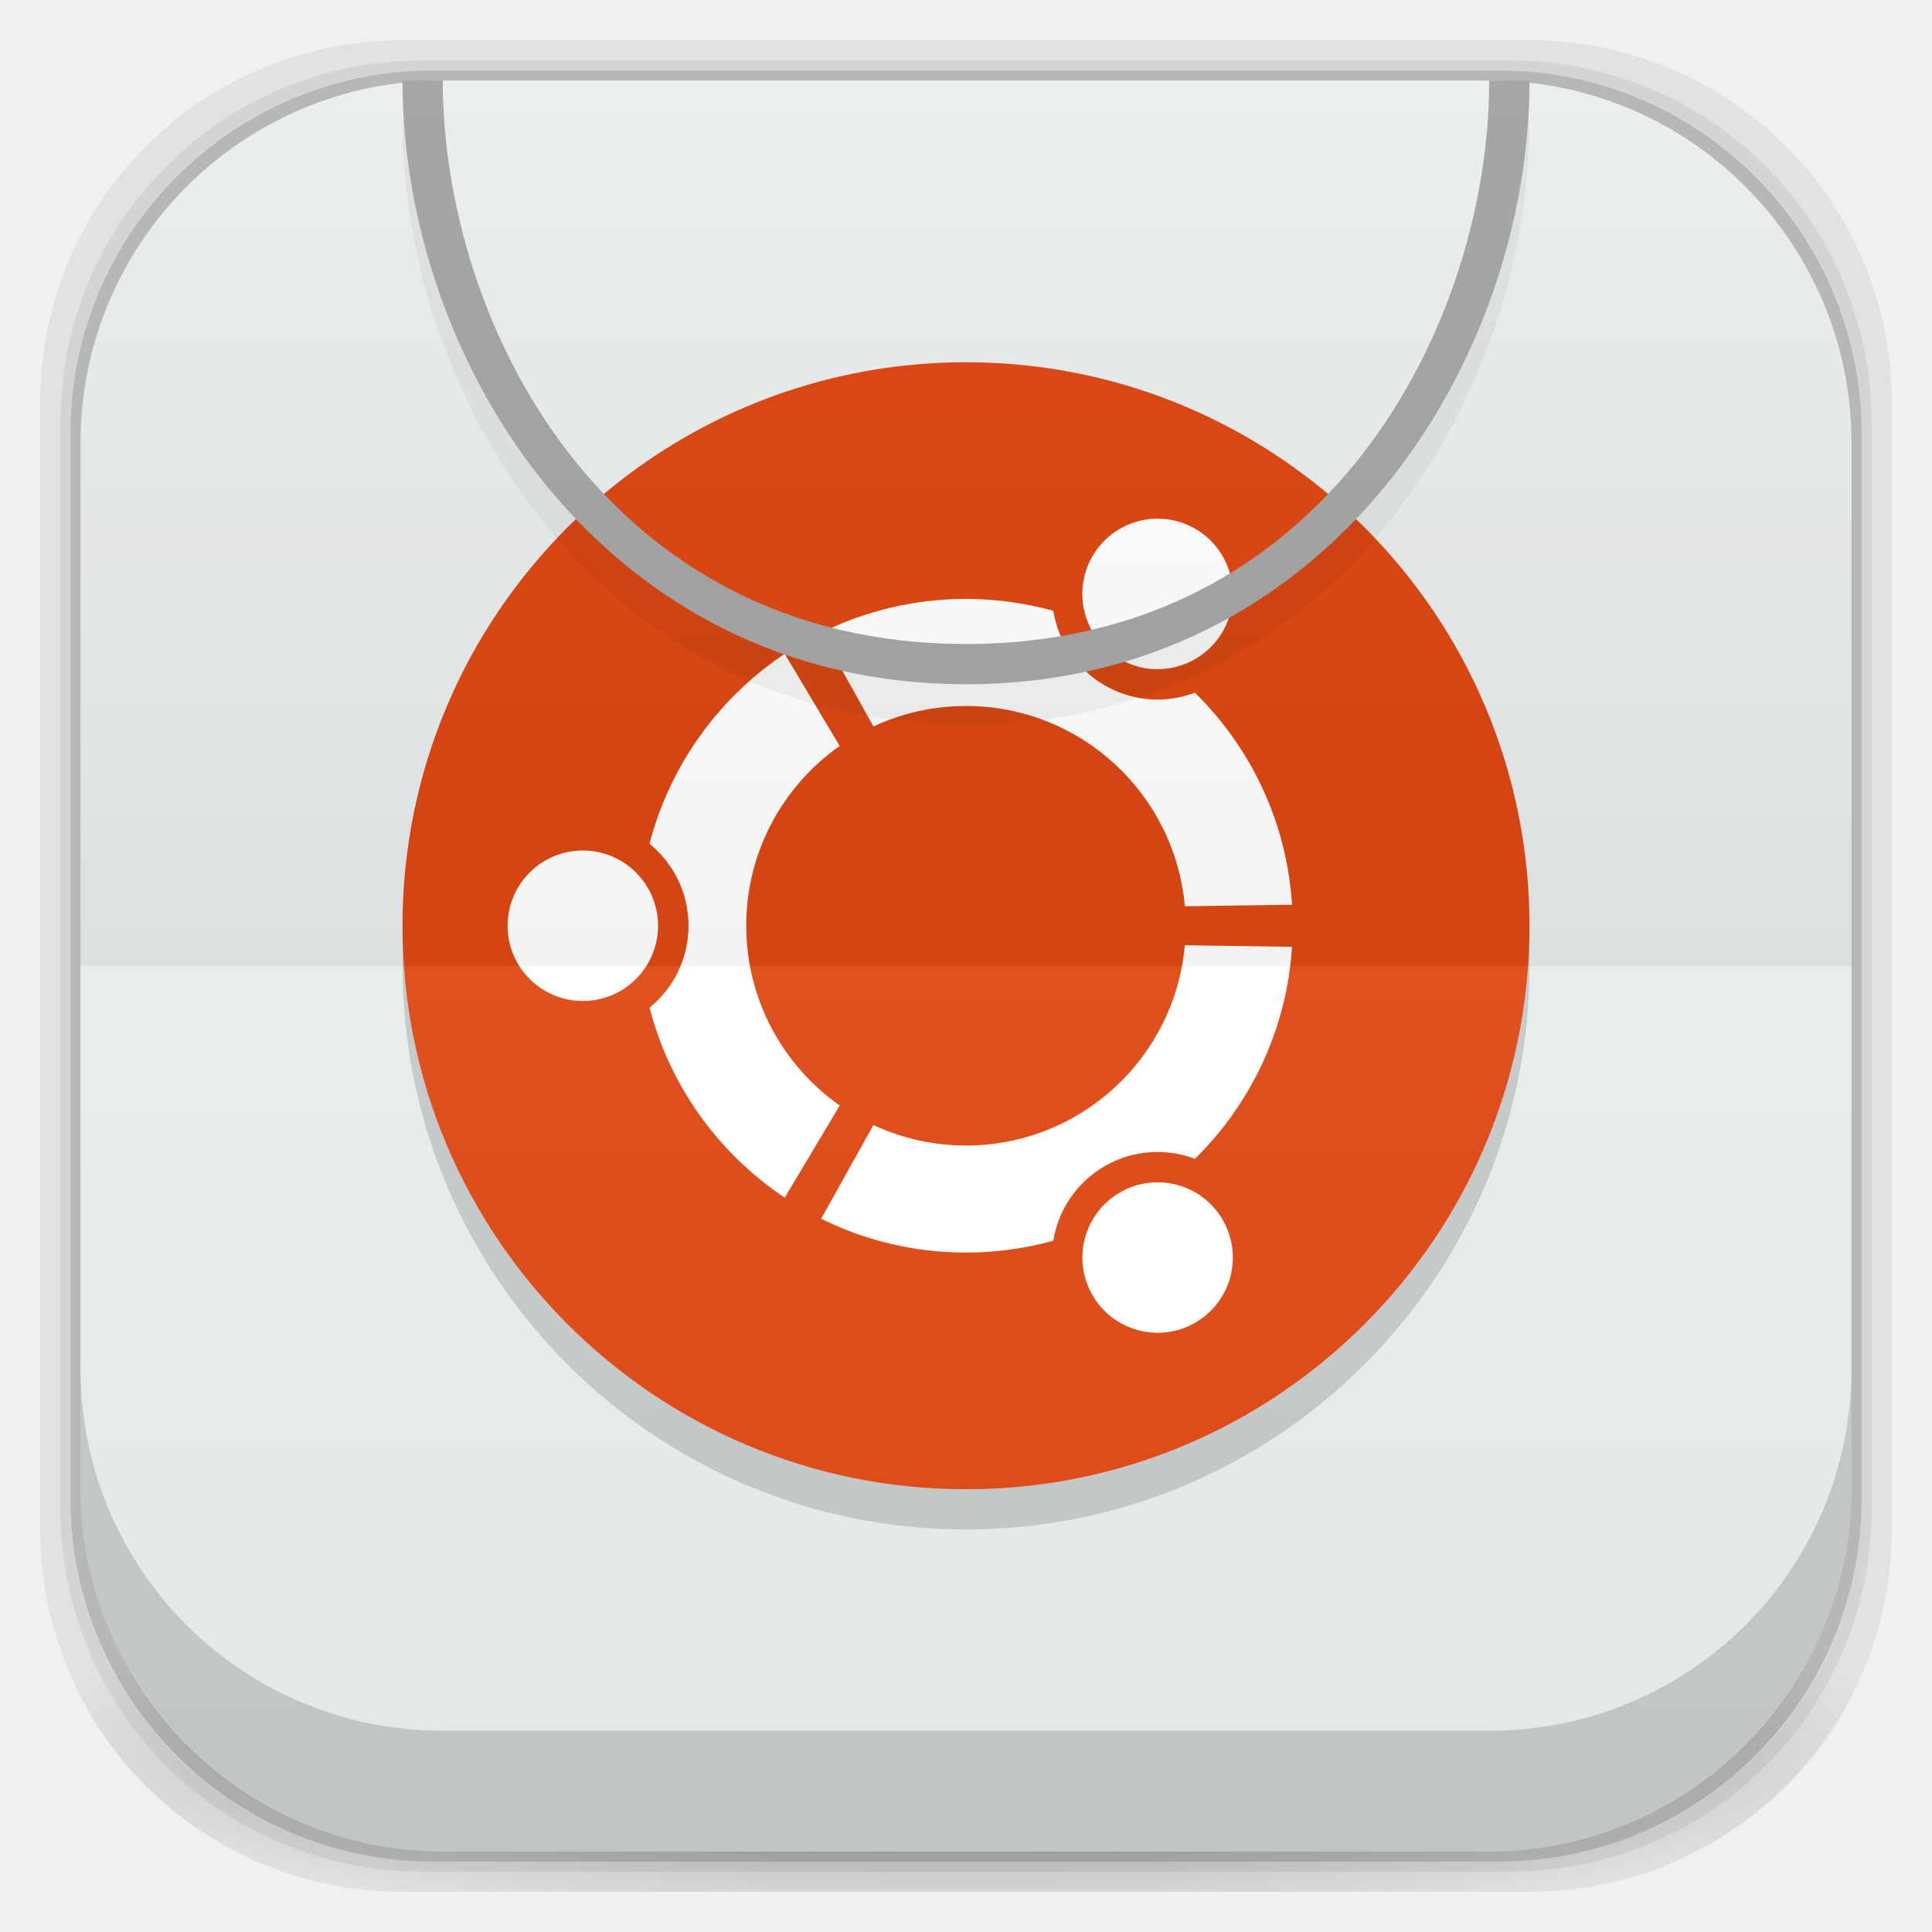
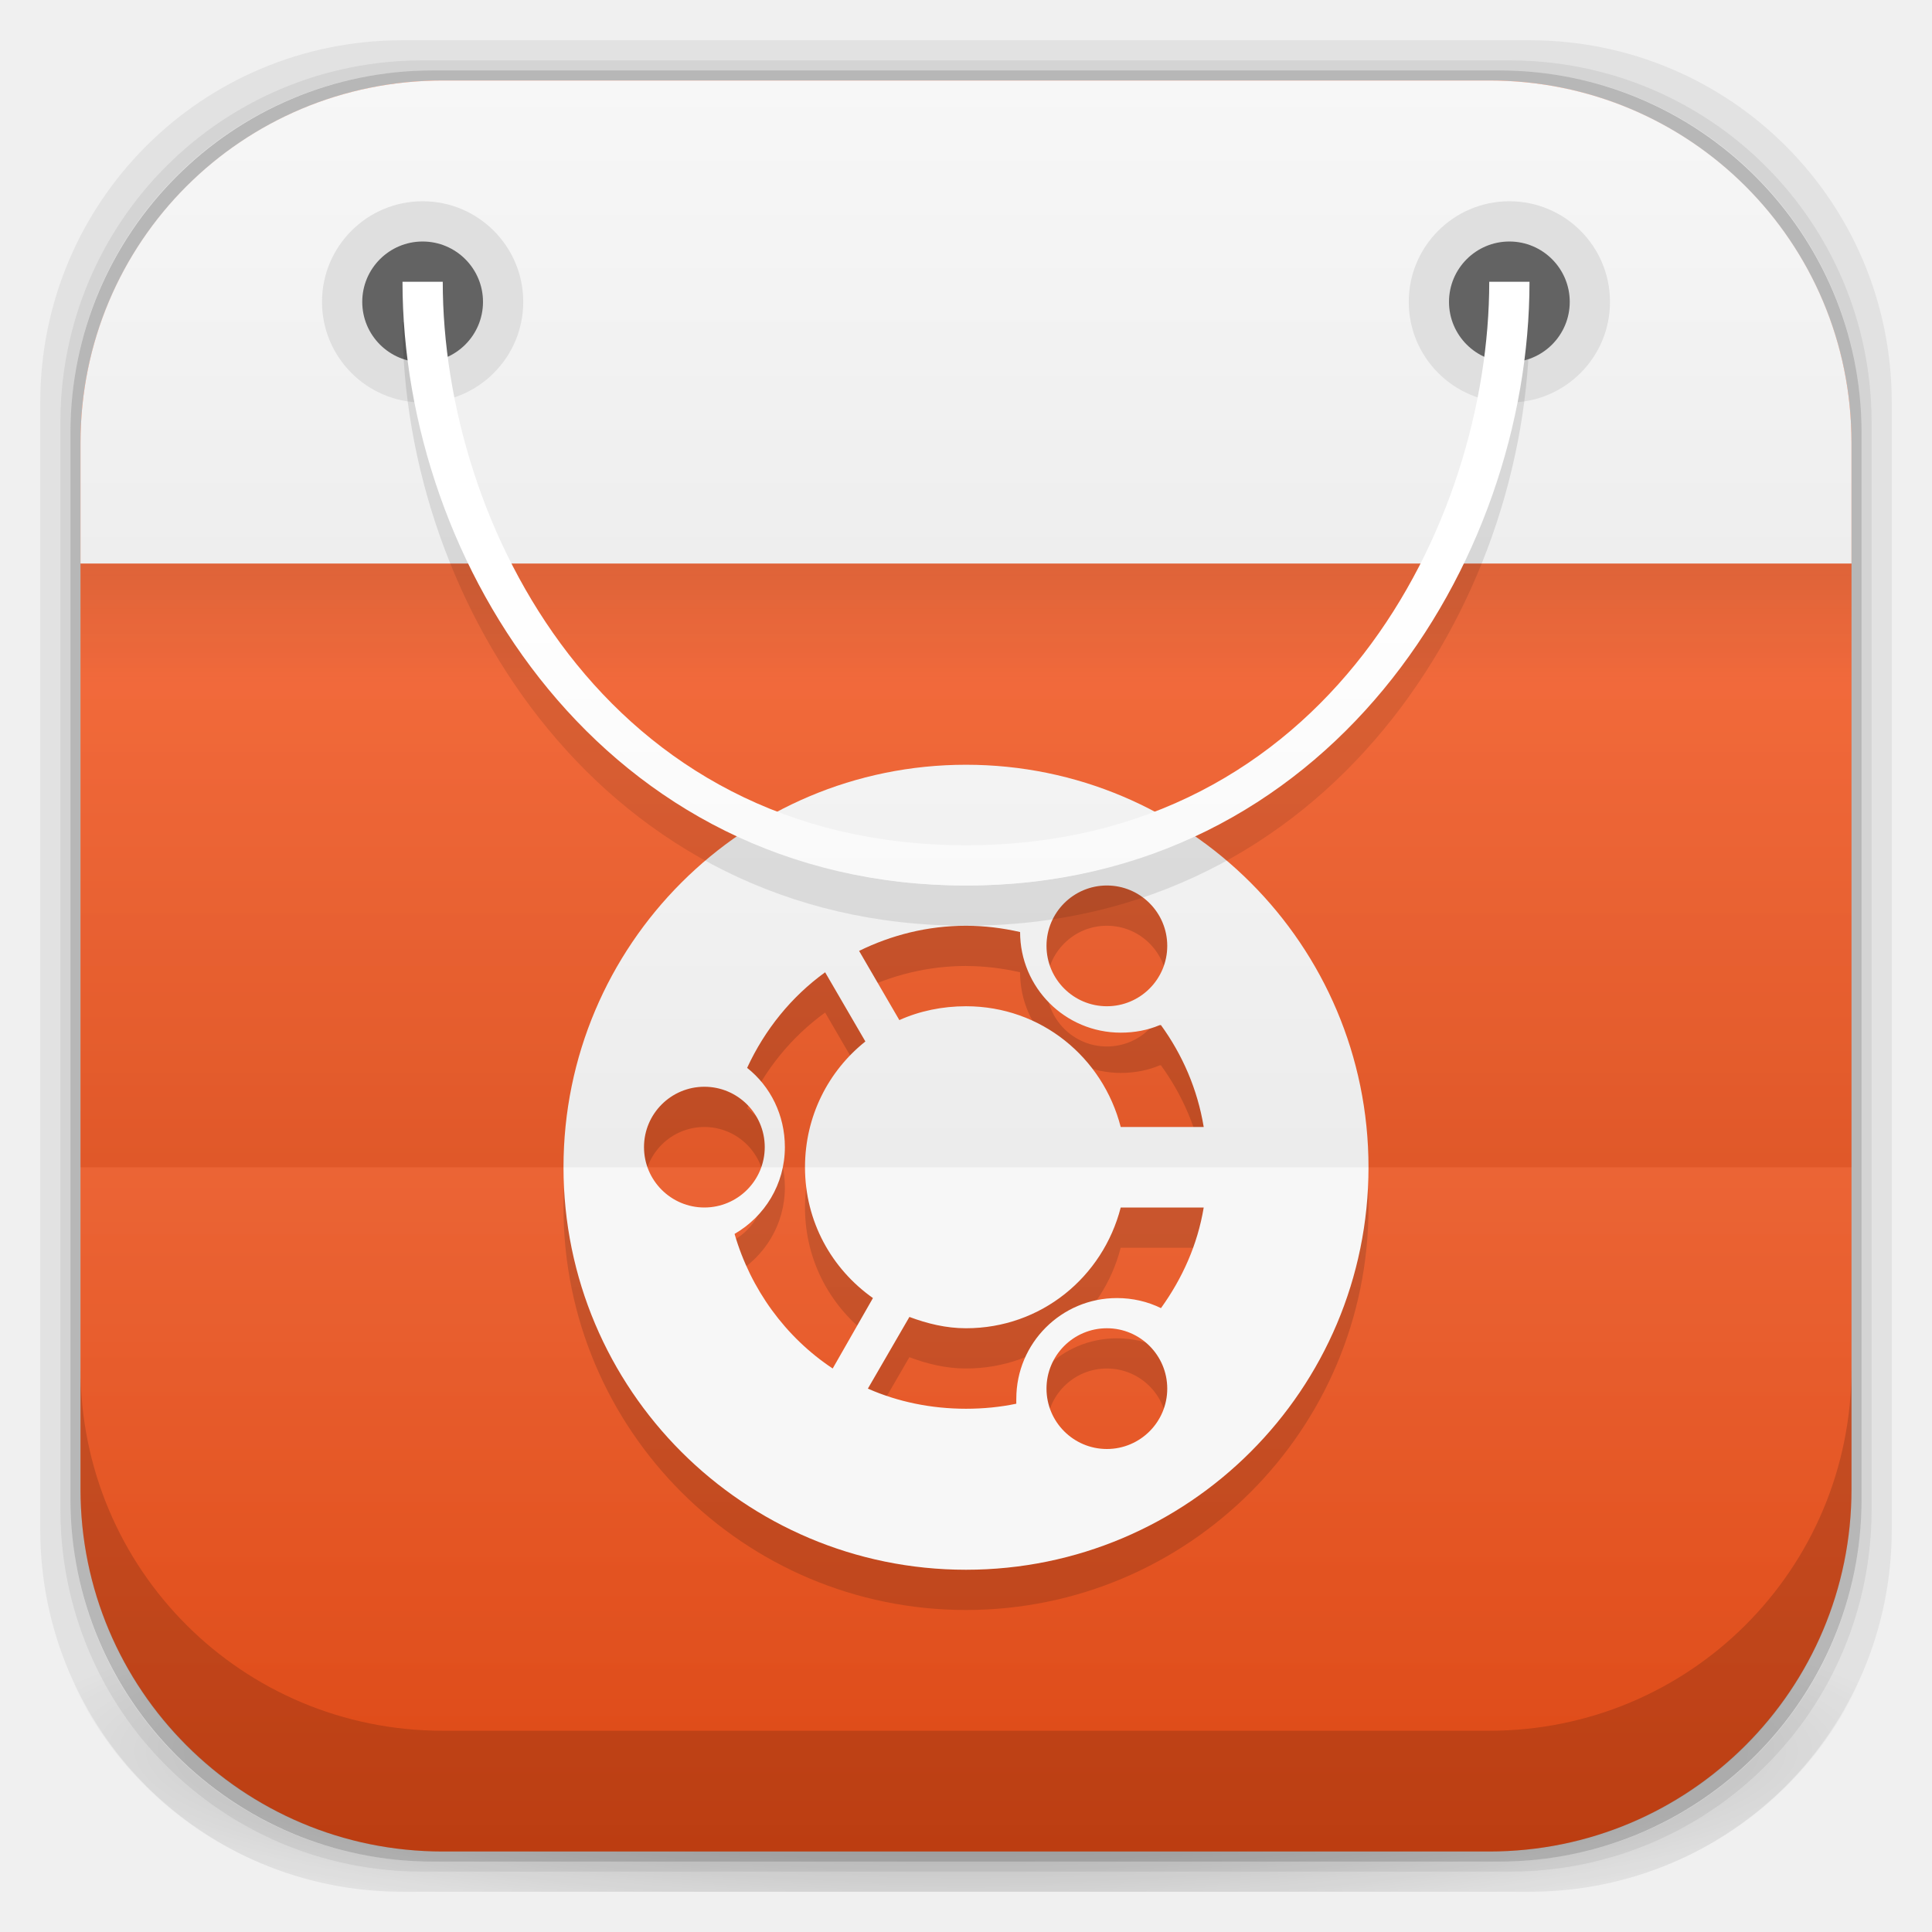
<svg xmlns="http://www.w3.org/2000/svg" xmlns:xlink="http://www.w3.org/1999/xlink" width="48" height="48" id="svg4230" version="1.1">
  <defs id="defs4232">
+     <linearGradient id="linearGradient4135">
+       <stop style="stop-color:#f7f7f7;stop-opacity:1;" offset="0" id="stop4137" />
+       <stop style="stop-color:#eeeeee;stop-opacity:1;" offset="1" id="stop4139" />
+     </linearGradient>
+     <linearGradient id="linearGradient4127">
+       <stop style="stop-color:#000000;stop-opacity:1;" offset="0" id="stop4129" />
+       <stop style="stop-color:#000000;stop-opacity:0;" offset="1" id="stop4131" />
+     </linearGradient>
+     <linearGradient id="linearGradient4119">
+       <stop style="stop-color:#ffffff;stop-opacity:1;" offset="0" id="stop4121" />
+       <stop style="stop-color:#ffffff;stop-opacity:0;" offset="1" id="stop4123" />
+     </linearGradient>
+     <linearGradient id="linearGradient3928">
+       <stop style="stop-color:#000000;stop-opacity:1;" offset="0" id="stop3931" />
+       <stop style="stop-color:#000000;stop-opacity:0;" offset="1" id="stop3933" />
+     </linearGradient>
    <linearGradient id="linearGradient3926">
      <stop id="stop3928" offset="0" style="stop-color:#000000;stop-opacity:1;" />
      <stop id="stop3930" offset="1" style="stop-color:#000000;stop-opacity:0;" />
    </linearGradient>
    <linearGradient id="linearGradient3914">
      <stop style="stop-color:#ffffff;stop-opacity:1;" offset="0" id="stop3916" />
      <stop style="stop-color:#ffffff;stop-opacity:0;" offset="1" id="stop3918" />
    </linearGradient>
    <linearGradient id="linearGradient4524">
-       <stop style="stop-color:#e2e8e8;stop-opacity:1;" offset="0" id="stop4526" />
-       <stop style="stop-color:#ebeeee;stop-opacity:1;" offset="1" id="stop4528" />
+       <stop style="stop-color:#dd4814;stop-opacity:1;" offset="0" id="stop4526" />
+       <stop style="stop-color:#ff7c4f;stop-opacity:1;" offset="1" id="stop4528" />
    </linearGradient>
    <linearGradient id="linearGradient4512">
      <stop style="stop-color:#d9d2d1;stop-opacity:1;" offset="0" id="stop4514" />
      <stop style="stop-color:#fefcfc;stop-opacity:1;" offset="1" id="stop4516" />
    </linearGradient>
    <linearGradient id="linearGradient4243">
      <stop style="stop-color:#000000;stop-opacity:1;" offset="0" id="stop4245" />
      <stop style="stop-color:#000000;stop-opacity:0;" offset="1" id="stop4247" />
    </linearGradient>
    <linearGradient id="linearGradient4216">
      <stop style="stop-color:#a0c4e6;stop-opacity:1;" offset="0" id="stop4218" />
      <stop style="stop-color:#d0e2f1;stop-opacity:1;" offset="1" id="stop4220" />
    </linearGradient>
    <linearGradient id="linearGradient4208">
      <stop style="stop-color:#70a3d6;stop-opacity:1;" offset="0" id="stop4210" />
      <stop style="stop-color:#88b6e1;stop-opacity:1;" offset="1" id="stop4212" />
    </linearGradient>
    <linearGradient id="linearGradient4200">
      <stop style="stop-color:#427dbe;stop-opacity:1;" offset="0" id="stop4202" />
      <stop style="stop-color:#739bd1;stop-opacity:1;" offset="1" id="stop4204" />
    </linearGradient>
    <linearGradient id="linearGradient4192">
      <stop style="stop-color:#4970a4;stop-opacity:1;" offset="0" id="stop4194" />
      <stop style="stop-color:#6090c0;stop-opacity:1;" offset="1" id="stop4196" />
    </linearGradient>
    <radialGradient xlink:href="#linearGradient3688-166-749-5-9-1" id="radialGradient4351" gradientUnits="userSpaceOnUse" gradientTransform="matrix(2.320171,0,0,0.4,28.61784,28.6)" cx="4.993" cy="43.5" fx="4.993" fy="43.5" r="2.5" />
    <linearGradient id="linearGradient3688-166-749-5-9-1">
      <stop id="stop2883-0-2-9" style="stop-color:#181818;stop-opacity:1" offset="0" />
      <stop id="stop2885-5-3-8" style="stop-color:#181818;stop-opacity:0" offset="1" />
    </linearGradient>
    <linearGradient id="linearGradient3688-464-309-8-9-4">
      <stop id="stop2889-9-9-1" style="stop-color:#181818;stop-opacity:1" offset="0" />
      <stop id="stop2891-4-2-9" style="stop-color:#181818;stop-opacity:0" offset="1" />
    </linearGradient>
    <linearGradient id="linearGradient3702-501-757-0-4-0">
      <stop id="stop2895-0-2-1" style="stop-color:#181818;stop-opacity:0" offset="0" />
      <stop id="stop2897-2-8-2" style="stop-color:#181818;stop-opacity:1" offset="0.5" />
      <stop id="stop2899-6-1-6" style="stop-color:#181818;stop-opacity:0" offset="1" />
    </linearGradient>
    <linearGradient id="linearGradient3811-3">
      <stop style="stop-color:#000000;stop-opacity:1;" offset="0" id="stop3813-0" />
      <stop style="stop-color:#000000;stop-opacity:0;" offset="1" id="stop3815-0" />
    </linearGradient>
    <clipPath id="clipPath-887332295">
      <g id="g3945" transform="translate(0,-1004.362)">
        <rect id="rect3947" fill="#1890d0" width="46" height="46" x="1" y="1005.36" rx="4" />
      </g>
    </clipPath>
    <clipPath id="clipPath-867792831">
      <g id="g3940" transform="translate(0,-1004.362)">
        <rect id="rect3942" fill="#1890d0" width="46" height="46" x="1" y="1005.36" rx="4" />
      </g>
    </clipPath>
    <linearGradient gradientTransform="translate(-47.99779,0.00221467)" gradientUnits="userSpaceOnUse" x2="47" x1="1" id="linearGradient3764">
      <stop id="stop3935" stop-opacity="1" stop-color="#e4e4e4" />
      <stop id="stop3937" stop-opacity="1" stop-color="#eee" offset="1" />
    </linearGradient>
    <radialGradient xlink:href="#linearGradient4243" id="radialGradient4274" gradientUnits="userSpaceOnUse" gradientTransform="matrix(1.043478,0,0,0.1956518,-1.04348,35.18481)" cx="24" cy="42.5" fx="24" fy="42.5" r="23" />
    <linearGradient xlink:href="#linearGradient4524" id="linearGradient4530" x1="24" y1="46" x2="24" y2="2" gradientUnits="userSpaceOnUse" />
    <linearGradient xlink:href="#linearGradient4512" id="linearGradient4554" gradientUnits="userSpaceOnUse" x1="12.5" y1="28" x2="12.5" y2="17" />
    <linearGradient xlink:href="#linearGradient4524-8" id="linearGradient4530-8" x1="24" y1="46" x2="24" y2="2" gradientUnits="userSpaceOnUse" />
    <linearGradient id="linearGradient4524-8">
      <stop style="stop-color:#dfe1e1;stop-opacity:1;" offset="0" id="stop4526-5" />
      <stop style="stop-color:#dfe1e1;stop-opacity:1;" offset="1" id="stop4528-5" />
    </linearGradient>
    <linearGradient gradientTransform="translate(0,1004.362)" y2="2" x2="24" y1="46" x1="24" gradientUnits="userSpaceOnUse" id="linearGradient3894" xlink:href="#linearGradient4524-8" />
    <linearGradient xlink:href="#linearGradient3914" id="linearGradient3920" x1="24" y1="24" x2="24" y2="46" gradientUnits="userSpaceOnUse" gradientTransform="translate(0,1004.362)" />
    <linearGradient xlink:href="#linearGradient3926" id="linearGradient3924" gradientUnits="userSpaceOnUse" x1="24" y1="24" x2="24" y2="46" gradientTransform="matrix(1,0,0,-1,0,1052.362)" />
    <linearGradient xlink:href="#linearGradient3926-8" id="linearGradient3924-2" gradientUnits="userSpaceOnUse" x1="24" y1="24" x2="24" y2="46" gradientTransform="matrix(1,0,0,-1,0,1052.362)" />
    <linearGradient id="linearGradient3926-8">
      <stop id="stop3928-8" offset="0" style="stop-color:#000000;stop-opacity:1;" />
      <stop id="stop3930-1" offset="1" style="stop-color:#000000;stop-opacity:0;" />
    </linearGradient>
-     <linearGradient xlink:href="#linearGradient3914-0" id="linearGradient3920-2" x1="24" y1="24" x2="24" y2="46" gradientUnits="userSpaceOnUse" />
    <linearGradient id="linearGradient3914-0">
      <stop style="stop-color:#ffffff;stop-opacity:1;" offset="0" id="stop3916-8" />
      <stop style="stop-color:#ffffff;stop-opacity:0;" offset="1" id="stop3918-8" />
    </linearGradient>
-     <linearGradient y2="46" x2="24" y1="24" x1="24" gradientTransform="matrix(1,0,0,-1,0,48)" gradientUnits="userSpaceOnUse" id="linearGradient4039" xlink:href="#linearGradient3926-8" />
+     <linearGradient xlink:href="#linearGradient4524-4" id="linearGradient4530-4" x1="24" y1="46" x2="24" y2="2" gradientUnits="userSpaceOnUse" />
+     <linearGradient id="linearGradient4524-4">
+       <stop style="stop-color:#e2e8e8;stop-opacity:1;" offset="0" id="stop4526-4" />
+       <stop style="stop-color:#ebeeee;stop-opacity:1;" offset="1" id="stop4528-51" />
+     </linearGradient>
+     <linearGradient xlink:href="#linearGradient3928" id="linearGradient3935" x1="22" y1="14" x2="22" y2="16" gradientUnits="userSpaceOnUse" gradientTransform="matrix(1,0,0,1.5,0,997.3622)" />
+     <linearGradient xlink:href="#linearGradient4524-0" id="linearGradient4530-6" x1="24" y1="46" x2="24" y2="2" gradientUnits="userSpaceOnUse" />
+     <linearGradient id="linearGradient4524-0">
+       <stop style="stop-color:#3a90f1;stop-opacity:1;" offset="0" id="stop4526-9" />
+       <stop style="stop-color:#7ebaff;stop-opacity:1;" offset="1" id="stop4528-1" />
+     </linearGradient>
+     <linearGradient id="linearGradient4524-0-2">
+       <stop style="stop-color:#3a90f1;stop-opacity:1;" offset="0" id="stop4526-9-0" />
+       <stop style="stop-color:#7ebaff;stop-opacity:1;" offset="1" id="stop4528-1-7" />
+     </linearGradient>
+     <linearGradient xlink:href="#linearGradient4119" id="linearGradient4125" x1="24" y1="30" x2="24" y2="46" gradientUnits="userSpaceOnUse" />
+     <linearGradient xlink:href="#linearGradient4127" id="linearGradient4133" x1="24" y1="30" x2="24" y2="14" gradientUnits="userSpaceOnUse" />
+     <linearGradient xlink:href="#linearGradient4135" id="linearGradient4141" x1="24" y1="2" x2="24" y2="14" gradientUnits="userSpaceOnUse" />
  </defs>
  <g id="layer3" style="display:inline">
    <path style="opacity:0.06;fill:#000000;fill-opacity:1;stroke:none" d="M 10,1 C 5.014,1 1,5.014 1,10 l 0,28 c 0,4.986 4.014,9 9,9 l 28,0 c 4.986,0 9,-4.014 9,-9 L 47,10 C 47,5.014 42.986,1 38,1 L 10,1 z m 0.5,0.5 27,0 c 4.986,0 9,4.014 9,9 l 0,27 c 0,4.986 -4.014,9 -9,9 l -27,0 c -4.986,0 -9,-4.014 -9,-9 l 0,-27 c 0,-4.986 4.014,-9 9,-9 z" id="rect3829" />
    <path style="opacity:0.12;fill:#000000;fill-opacity:1;stroke:none" d="m 10.5,1.5 c -4.986,0 -9,4.014 -9,9 l 0,27 c 0,4.986 4.014,9 9,9 l 27,0 c 4.986,0 9,-4.014 9,-9 l 0,-27 c 0,-4.986 -4.014,-9 -9,-9 l -27,0 z m 0.25,0.25 26.5,0 c 4.986,0 9,4.014 9,9 l 0,26.5 c 0,4.986 -4.014,9 -9,9 l -26.5,0 c -4.986,0 -9,-4.014 -9,-9 l 0,-26.5 c 0,-4.986 4.014,-9 9,-9 z" id="rect3827" />
    <rect style="opacity:0.24;fill:#000000;fill-opacity:1;stroke:none" id="rect3038-4" width="44.5" height="44.5" x="1.75" y="1.75" ry="9" rx="9" />
  </g>
  <g id="layer6" style="display:inline">
    <path style="opacity:0.3;fill:url(#radialGradient4274);fill-opacity:1;stroke:none" d="M 1.031,39 C 1.519,43.519 5.347,47 10,47 l 28,0 c 4.653,0 8.481,-3.481 8.969,-8 l -45.938,0 z" id="rect4241" />
  </g>
  <g id="layer2" style="display:inline">
    <rect style="fill:url(#linearGradient4530);fill-opacity:1;stroke:none" id="rect3038" width="44" height="44" x="2" y="2" ry="9" rx="9" />
  </g>
  <g id="layer1" transform="translate(0,-1004.362)" style="display:inline">
-     <path id="path3118" d="m 38,1028.362 c 0,7.732 -6.268,14 -14,14 -7.732,0 -14,-6.268 -14,-14 0,-7.732 6.268,-14 14,-14 7.732,0 14,6.268 14,14 z" style="fill:#000000;fill-opacity:1;opacity:0.15" />
-     <path style="fill:#dd4814" d="m 38,1027.362 c 0,7.732 -6.268,14 -14,14 -7.732,0 -14,-6.268 -14,-14 0,-7.732 6.268,-14 14,-14 7.732,0 14,6.268 14,14 z" id="path3104" />
-     <path style="fill:#ffffff" d="m 14.48,1025.493 c -1.033,0 -1.869,0.837 -1.869,1.869 0,1.032 0.837,1.869 1.869,1.869 1.032,0 1.869,-0.837 1.869,-1.869 0,-1.033 -0.837,-1.869 -1.869,-1.869 z m 13.346,8.495 c -0.894,0.516 -1.2,1.659 -0.684,2.552 0.516,0.894 1.659,1.2 2.553,0.684 0.894,-0.516 1.2,-1.659 0.684,-2.553 -0.516,-0.894 -1.659,-1.2 -2.553,-0.684 z m -9.286,-6.626 c 0,-1.847 0.918,-3.479 2.322,-4.467 l -1.366,-2.289 c -1.636,1.093 -2.853,2.764 -3.358,4.72 0.59,0.481 0.968,1.214 0.968,2.036 0,0.821 -0.377,1.554 -0.968,2.035 0.505,1.957 1.722,3.628 3.358,4.72 l 1.367,-2.289 c -1.404,-0.988 -2.322,-2.619 -2.322,-4.467 z m 5.46,-5.46 c 2.852,0 5.192,2.187 5.437,4.976 l 2.664,-0.039 c -0.131,-2.059 -1.03,-3.908 -2.413,-5.267 -0.711,0.269 -1.532,0.228 -2.241,-0.182 -0.71,-0.41 -1.156,-1.102 -1.278,-1.853 -0.691,-0.191 -1.418,-0.295 -2.169,-0.295 -1.293,0 -2.514,0.303 -3.599,0.841 l 1.299,2.327 c 0.699,-0.325 1.478,-0.508 2.3,-0.508 z m 0,10.92 c -0.822,0 -1.601,-0.183 -2.3,-0.508 l -1.299,2.327 c 1.085,0.537 2.306,0.841 3.599,0.841 0.752,0 1.479,-0.104 2.169,-0.295 0.122,-0.751 0.568,-1.443 1.278,-1.853 0.71,-0.41 1.53,-0.45 2.241,-0.182 1.382,-1.359 2.281,-3.208 2.412,-5.267 l -2.664,-0.039 c -0.245,2.789 -2.585,4.976 -5.437,4.976 z m 3.825,-12.086 c 0.894,0.516 2.037,0.21 2.553,-0.684 0.516,-0.894 0.21,-2.037 -0.684,-2.553 -0.894,-0.516 -2.036,-0.21 -2.553,0.684 -0.516,0.894 -0.21,2.036 0.684,2.552 z" id="path3106" />
-     <path id="path4016" d="m 10,1007.362 c 0,7 5,15 14,15 9,0 14,-8 14,-15 l -1,0 c 0,6 -4,14 -13,14 -9,0 -13,-8 -13,-14 z" style="color:#000000;fill:#000000;fill-opacity:1;fill-rule:nonzero;stroke:none;stroke-width:1.818;marker:none;visibility:visible;display:inline;overflow:visible;enable-background:accumulate;opacity:0.05" />
-     <path style="color:#000000;fill:#a6a6a6;fill-opacity:1;fill-rule:nonzero;stroke:none;stroke-width:1.818;marker:none;visibility:visible;display:inline;overflow:visible;enable-background:accumulate" d="m 10,1006.362 c 0,7 5,15 14,15 9,0 14,-8 14,-15 l -1,0 c 0,6 -4,14 -13,14 -9,0 -13,-8 -13,-14 z" id="path3796" />
+     <path id="path3120" d="m 24,1024.362 c -5.523,0 -10,4.477 -10,10 0,5.523 4.477,10 10,10 5.523,0 10,-4.477 10,-10 0,-5.523 -4.477,-10 -10,-10 z m 3.5,3 c 0.828,0 1.5,0.672 1.5,1.5 0,0.828 -0.672,1.5 -1.5,1.5 -0.828,0 -1.5,-0.672 -1.5,-1.5 0,-0.828 0.672,-1.5 1.5,-1.5 z m -3.5,1 c 0.463,0 0.912,0.058 1.344,0.156 0,1.381 1.119,2.5 2.5,2.5 0.345,0 0.67,-0.061 0.969,-0.188 0.003,0 0.028,-0 0.031,0 0.534,0.736 0.907,1.592 1.062,2.531 l -2.062,0 c -0.443,-1.727 -1.975,-3 -3.844,-3 -0.588,0 -1.154,0.117 -1.656,0.344 l -1,-1.719 c 0.8,-0.393 1.702,-0.625 2.656,-0.625 z m -3.5,1.156 1,1.719 c -0.918,0.732 -1.5,1.854 -1.5,3.125 0,1.353 0.665,2.527 1.688,3.25 l -1,1.75 c -1.168,-0.775 -2.037,-1.964 -2.438,-3.344 0.747,-0.432 1.25,-1.231 1.25,-2.156 0,-0.796 -0.358,-1.511 -0.938,-1.969 0.438,-0.951 1.097,-1.767 1.938,-2.375 z m -3,2.844 c 0.828,0 1.5,0.672 1.5,1.5 0,0.828 -0.672,1.5 -1.5,1.5 -0.828,0 -1.5,-0.672 -1.5,-1.5 0,-0.828 0.672,-1.5 1.5,-1.5 z m 10.344,3 2.062,0 c -0.154,0.931 -0.536,1.769 -1.062,2.5 -0.331,-0.162 -0.701,-0.25 -1.094,-0.25 -1.381,0 -2.5,1.119 -2.5,2.5 0,0.043 -0.002,0.083 0,0.125 -0.402,0.084 -0.821,0.125 -1.25,0.125 -0.866,0 -1.696,-0.173 -2.438,-0.5 l 1.031,-1.781 c 0.439,0.165 0.909,0.281 1.406,0.281 1.869,0 3.4,-1.273 3.844,-3 z m -0.344,3 c 0.828,0 1.5,0.672 1.5,1.5 0,0.828 -0.672,1.5 -1.5,1.5 -0.828,0 -1.5,-0.672 -1.5,-1.5 0,-0.828 0.672,-1.5 1.5,-1.5 z" style="fill:#000000;fill-opacity:1;display:inline;opacity:0.15" />
+     <rect style="opacity:0.1;fill:url(#linearGradient3935);fill-opacity:1;stroke:none" id="rect3926" width="44" height="3" x="2" y="1018.362" />
+     <path style="opacity:1;fill:url(#linearGradient4141);fill-opacity:1;stroke:none" d="M 11 2 C 6.014 2 2 6.014 2 11 L 2 14 L 46 14 L 46 11 C 46 6.014 41.986 2 37 2 L 11 2 z " transform="translate(0,1004.362)" id="rect3119" />
+     <path transform="matrix(2.5,0,0,2.5,12.5,986.8622)" d="m 11,10 c 0,0.552 -0.448,1 -1,1 -0.552,0 -1,-0.448 -1,-1 0,-0.552 0.448,-1 1,-1 0.552,0 1,0.448 1,1 z" id="path3941" style="fill:#dfdfdf;fill-opacity:1;stroke:none" />
+     <path style="fill:#dfdfdf;fill-opacity:1;stroke:none" id="path3937" d="m 11,10 c 0,0.552 -0.448,1 -1,1 -0.552,0 -1,-0.448 -1,-1 0,-0.552 0.448,-1 1,-1 0.552,0 1,0.448 1,1 z" transform="matrix(2.5,0,0,2.5,-14.5,986.8622)" />
+     <path transform="matrix(1.5,0,0,1.5,-4.5,996.8622)" d="m 11,10 c 0,0.552 -0.448,1 -1,1 -0.552,0 -1,-0.448 -1,-1 0,-0.552 0.448,-1 1,-1 0.552,0 1,0.448 1,1 z" id="path3939" style="fill:#636363;fill-opacity:1;stroke:none" />
+     <path style="fill:#f7f7f7;display:inline;fill-opacity:1" d="M 24 19 C 18.477 19 14 23.477 14 29 C 14 34.523 18.477 39 24 39 C 29.523 39 34 34.523 34 29 C 34 23.477 29.523 19 24 19 z M 27.5 22 C 28.328 22 29 22.672 29 23.5 C 29 24.328 28.328 25 27.5 25 C 26.672 25 26 24.328 26 23.5 C 26 22.672 26.672 22 27.5 22 z M 24 23 C 24.463 23 24.912 23.058 25.344 23.156 C 25.344 24.537 26.463 25.656 27.844 25.656 C 28.189 25.656 28.513 25.595 28.812 25.469 C 28.816 25.473 28.84 25.464 28.844 25.469 C 29.378 26.205 29.751 27.061 29.906 28 L 27.844 28 C 27.4 26.273 25.869 25 24 25 C 23.412 25 22.846 25.118 22.344 25.344 L 21.344 23.625 C 22.143 23.232 23.045 23 24 23 z M 20.5 24.156 L 21.5 25.875 C 20.582 26.607 20 27.729 20 29 C 20 30.353 20.665 31.527 21.688 32.25 L 20.688 34 C 19.52 33.225 18.65 32.036 18.25 30.656 C 18.997 30.224 19.5 29.425 19.5 28.5 C 19.5 27.704 19.142 26.989 18.562 26.531 C 19.001 25.581 19.66 24.764 20.5 24.156 z M 17.5 27 C 18.328 27 19 27.672 19 28.5 C 19 29.328 18.328 30 17.5 30 C 16.672 30 16 29.328 16 28.5 C 16 27.672 16.672 27 17.5 27 z M 27.844 30 L 29.906 30 C 29.752 30.931 29.37 31.769 28.844 32.5 C 28.513 32.338 28.143 32.25 27.75 32.25 C 26.369 32.25 25.25 33.369 25.25 34.75 C 25.25 34.792 25.248 34.833 25.25 34.875 C 24.848 34.959 24.429 35 24 35 C 23.134 35 22.304 34.827 21.562 34.5 L 22.594 32.719 C 23.033 32.883 23.502 33 24 33 C 25.869 33 27.4 31.727 27.844 30 z M 27.5 33 C 28.328 33 29 33.672 29 34.5 C 29 35.328 28.328 36 27.5 36 C 26.672 36 26 35.328 26 34.5 C 26 33.672 26.672 33 27.5 33 z " transform="translate(0,1004.362)" id="path3104" />
+     <path id="path4016" d="m 10,1012.362 c 0,7 5,15 14,15 9,0 14,-8 14,-15 l -1,0 c 0,6 -4,14 -13,14 -9,0 -13,-8 -13,-14 z" style="opacity:0.1;color:#000000;fill:#000000;fill-opacity:1;fill-rule:nonzero;stroke:none;stroke-width:1.818;marker:none;visibility:visible;display:inline;overflow:visible;enable-background:accumulate" />
+     <path style="fill:#636363;fill-opacity:1;stroke:none" id="path3943" d="m 11,10 c 0,0.552 -0.448,1 -1,1 -0.552,0 -1,-0.448 -1,-1 0,-0.552 0.448,-1 1,-1 0.552,0 1,0.448 1,1 z" transform="matrix(1.5,0,0,1.5,22.5,996.8622)" />
+     <path style="color:#000000;fill:#ffffff;fill-opacity:1;fill-rule:nonzero;stroke:none;stroke-width:1.818;marker:none;visibility:visible;display:inline;overflow:visible;enable-background:accumulate" d="m 10,1011.362 c 0,7 5,15 14,15 9,0 14,-8 14,-15 l -1,0 c 0,6 -4,14 -13,14 -9,0 -13,-8 -13,-14 z" id="path3796" />
  </g>
  <g id="layer5">
-     <path id="path3922" d="M 2,24 2,11 C 2,6.014 6.014,2 11,2 l 26,0 c 4.986,0 9,4.014 9,9 l 0,13 -44,0 z" style="opacity:0.05;fill:url(#linearGradient4039);fill-opacity:1;stroke:none;display:inline" />
-     <path style="opacity:0.05;fill:url(#linearGradient3920-2);fill-opacity:1;stroke:none;display:inline" d="m 2,24 0,13 c 0,4.986 4.014,9 9,9 l 26,0 c 4.986,0 9,-4.014 9,-9 L 46,24 2,24 z" id="rect3875" />
+     <rect style="opacity:0.05;fill:url(#linearGradient4133);fill-opacity:1;stroke:none" id="rect4114" width="44" height="15" x="2" y="14" />
+     <path style="opacity:0.05;fill:url(#linearGradient4125);fill-opacity:1;stroke:none;display:inline" d="m 2,29 0,8 c 0,4.986 4.014,9 9,9 l 26,0 c 4.986,0 9,-4.014 9,-9 l 0,-8 z" id="rect4023" />
  </g>
  <g id="layer4" style="display:inline">
    <path style="opacity:0.15;fill:#000000;fill-opacity:1;stroke:none" d="m 2,34 0,3 c 0,4.986 4.014,9 9,9 l 26,0 c 4.986,0 9,-4.014 9,-9 l 0,-3 c 0,4.986 -4.014,9 -9,9 L 11,43 C 6.014,43 2,38.986 2,34 z" id="rect3038-42" />
  </g>
  <g id="layer7" style="display:none">
    <rect rx="9" ry="9" y="2" x="2" height="44" width="44" id="rect4169" style="fill:#abe1ad;fill-opacity:1;stroke:none;display:inline" />
  </g>
</svg>
